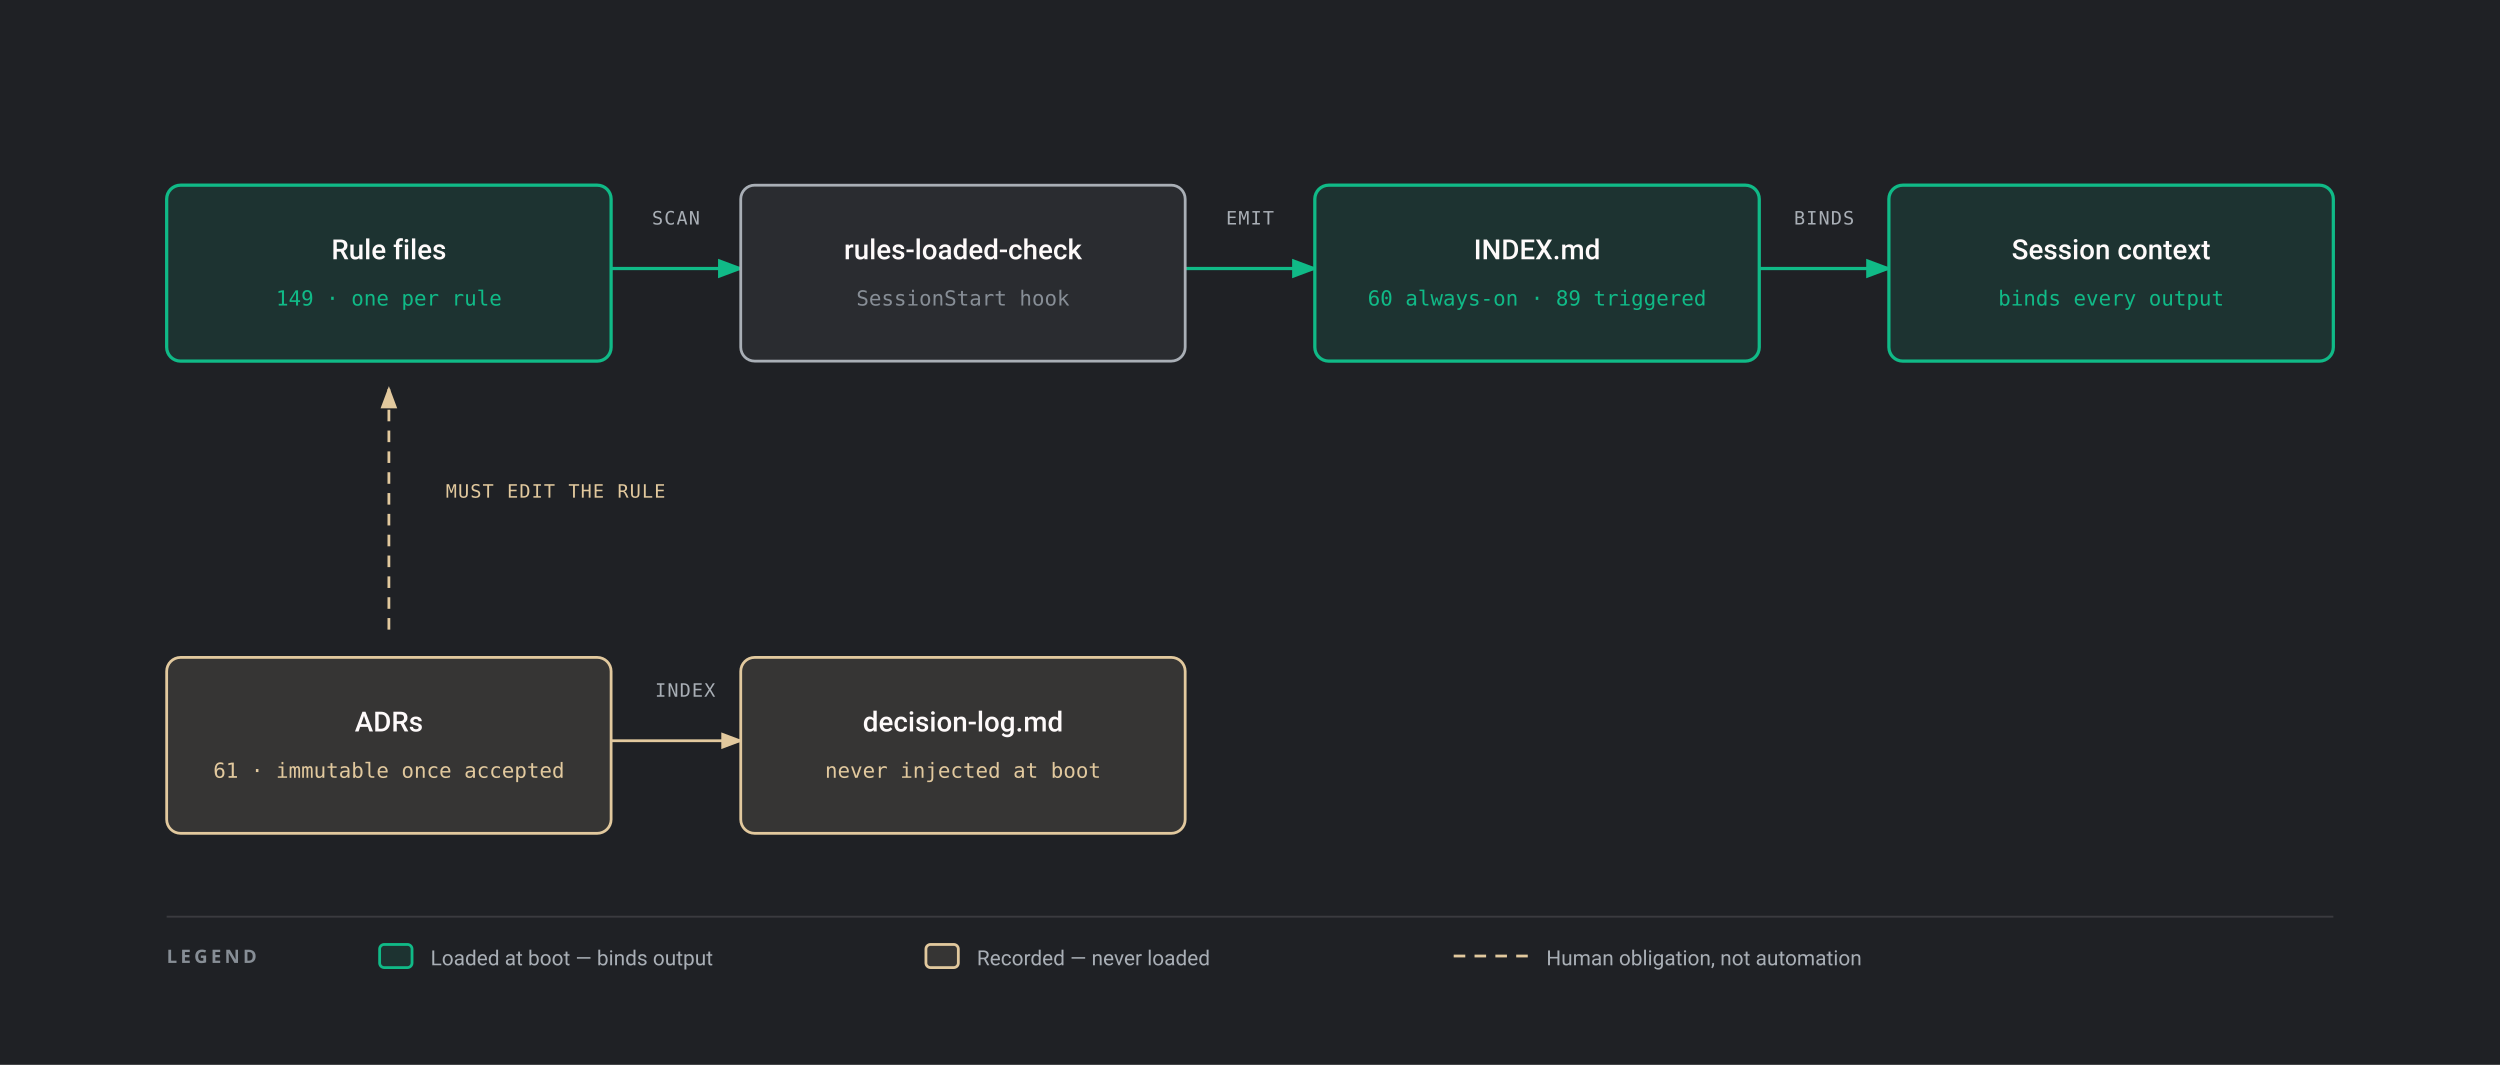
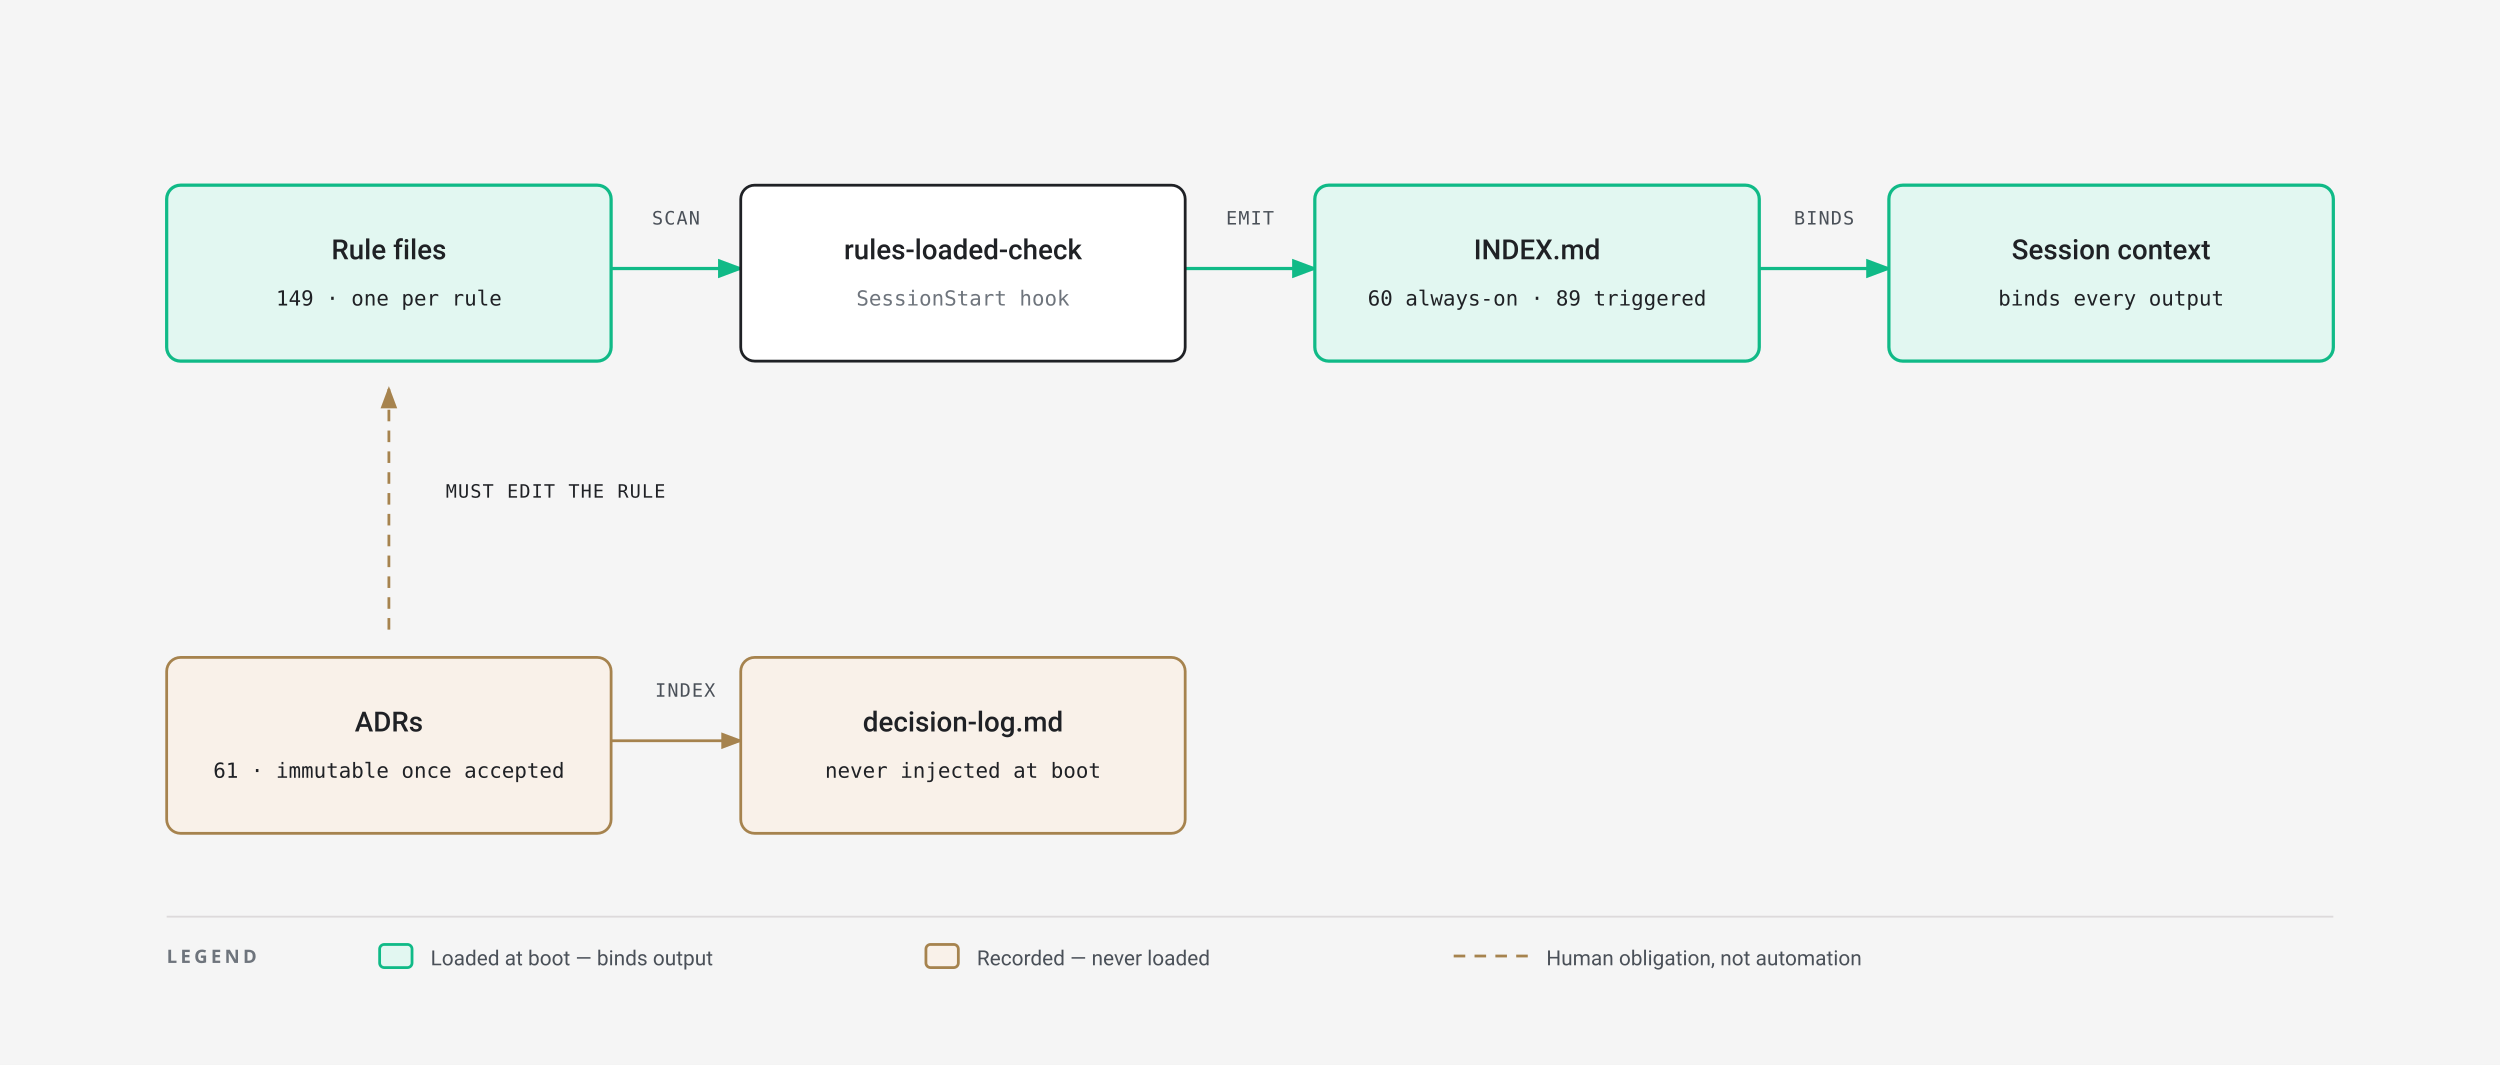
<svg xmlns="http://www.w3.org/2000/svg" viewBox="0 0 1080 460" role="img" aria-labelledby="gov-t gov-d">
  <defs>
    <marker id="a2" markerWidth="8" markerHeight="6" refX="7" refY="3" orient="auto">
      <polygon points="0 0, 8 3, 0 6" fill="#10BA87" />
    </marker>
    <marker id="n2" markerWidth="8" markerHeight="6" refX="7" refY="3" orient="auto">
-       <polygon points="0 0, 8 3, 0 6" fill="#A9AFB6" />
+       <polygon points="0 0, 8 3, 0 6" fill="#4A5058" />
    </marker>
    <marker id="s2" markerWidth="8" markerHeight="6" refX="7" refY="3" orient="auto">
-       <polygon points="0 0, 8 3, 0 6" fill="#E2C99E" />
+       <polygon points="0 0, 8 3, 0 6" fill="#A6834E" />
    </marker>
  </defs>
-   <rect width="100%" height="100%" fill="#1F2125" />
+   <rect width="100%" height="100%" fill="#F5F5F5" />
  <path d="M 264 116 L 320 116" stroke="#10BA87" stroke-width="1.4" fill="none" marker-end="url(#a2)" />
  <path d="M 512 116 L 568 116" stroke="#10BA87" stroke-width="1.4" fill="none" marker-end="url(#a2)" />
  <path d="M 760 116 L 816 116" stroke="#10BA87" stroke-width="1.4" fill="none" marker-end="url(#a2)" />
-   <path d="M 264 320 L 320 320" stroke="#E2C99E" stroke-width="1.2" fill="none" marker-end="url(#s2)" />
-   <path d="M 168 272 L 168 168" stroke="#E2C99E" stroke-width="1.2" stroke-dasharray="5,4" fill="none" marker-end="url(#s2)" />
-   <rect x="272" y="88" width="40" height="12" rx="2" fill="#1F2125" />
-   <text x="292" y="97" fill="#A9AFB6" font-size="8" font-family="'Roboto Mono',monospace" text-anchor="middle" letter-spacing=".06em">SCAN</text>
-   <rect x="516" y="88" width="48" height="12" rx="2" fill="#1F2125" />
-   <text x="540" y="97" fill="#A9AFB6" font-size="8" font-family="'Roboto Mono',monospace" text-anchor="middle" letter-spacing=".06em">EMIT</text>
-   <rect x="760" y="88" width="56" height="12" rx="2" fill="#1F2125" />
-   <text x="788" y="97" fill="#A9AFB6" font-size="8" font-family="'Roboto Mono',monospace" text-anchor="middle" letter-spacing=".06em">BINDS</text>
-   <rect x="272" y="292" width="48" height="12" rx="2" fill="#1F2125" />
-   <text x="296" y="301" fill="#A9AFB6" font-size="8" font-family="'Roboto Mono',monospace" text-anchor="middle" letter-spacing=".06em">INDEX</text>
-   <rect x="184" y="206" width="112" height="12" rx="2" fill="#1F2125" />
-   <text x="240" y="215" fill="#E2C99E" font-size="8" font-family="'Roboto Mono',monospace" text-anchor="middle" letter-spacing=".06em">MUST EDIT THE RULE</text>
-   <rect x="72" y="80" width="192" height="76" rx="6" fill="#1d3331" stroke="#10BA87" stroke-width="1.4" />
-   <text x="168" y="112" fill="#FEFAFA" font-size="12" font-weight="500" font-family="Roboto,sans-serif" text-anchor="middle">Rule files</text>
-   <text x="168" y="132" fill="#10BA87" font-size="9" font-family="'Roboto Mono',monospace" text-anchor="middle">149 · one per rule</text>
-   <rect x="320" y="80" width="192" height="76" rx="6" fill="#2a2c30" stroke="#A9AFB6" stroke-width="1.2" />
-   <text x="416" y="112" fill="#FEFAFA" font-size="12" font-weight="500" font-family="Roboto,sans-serif" text-anchor="middle">rules-loaded-check</text>
-   <text x="416" y="132" fill="#878E96" font-size="9" font-family="'Roboto Mono',monospace" text-anchor="middle">SessionStart hook</text>
-   <rect x="568" y="80" width="192" height="76" rx="6" fill="#1d3331" stroke="#10BA87" stroke-width="1.4" />
-   <text x="664" y="112" fill="#FEFAFA" font-size="12" font-weight="500" font-family="Roboto,sans-serif" text-anchor="middle">INDEX.md</text>
-   <text x="664" y="132" fill="#10BA87" font-size="9" font-family="'Roboto Mono',monospace" text-anchor="middle">60 always-on · 89 triggered</text>
-   <rect x="816" y="80" width="192" height="76" rx="6" fill="#1d3331" stroke="#10BA87" stroke-width="1.4" />
-   <text x="912" y="112" fill="#FEFAFA" font-size="12" font-weight="500" font-family="Roboto,sans-serif" text-anchor="middle">Session context</text>
-   <text x="912" y="132" fill="#10BA87" font-size="9" font-family="'Roboto Mono',monospace" text-anchor="middle">binds every output</text>
-   <rect x="72" y="284" width="192" height="76" rx="6" fill="#363534" stroke="#E2C99E" stroke-width="1.2" />
-   <text x="168" y="316" fill="#FEFAFA" font-size="12" font-weight="500" font-family="Roboto,sans-serif" text-anchor="middle">ADRs</text>
-   <text x="168" y="336" fill="#E2C99E" font-size="9" font-family="'Roboto Mono',monospace" text-anchor="middle">61 · immutable once accepted</text>
-   <rect x="320" y="284" width="192" height="76" rx="6" fill="#363534" stroke="#E2C99E" stroke-width="1.2" />
-   <text x="416" y="316" fill="#FEFAFA" font-size="12" font-weight="500" font-family="Roboto,sans-serif" text-anchor="middle">decision-log.md</text>
-   <text x="416" y="336" fill="#E2C99E" font-size="9" font-family="'Roboto Mono',monospace" text-anchor="middle">never injected at boot</text>
-   <line x1="72" y1="396" x2="1008" y2="396" stroke="#3a3b3f" stroke-width=".8" />
-   <text x="72" y="416" fill="#878E96" font-size="8" font-family="Montserrat,sans-serif" font-weight="600" letter-spacing=".18em">LEGEND</text>
-   <rect x="164" y="408" width="14" height="10" rx="2" fill="#1d3331" stroke="#10BA87" stroke-width="1.2" />
-   <text x="186" y="417" fill="#A9AFB6" font-size="9" font-family="Roboto,sans-serif">Loaded at boot — binds output</text>
-   <rect x="400" y="408" width="14" height="10" rx="2" fill="#363534" stroke="#E2C99E" stroke-width="1.2" />
-   <text x="422" y="417" fill="#A9AFB6" font-size="9" font-family="Roboto,sans-serif">Recorded — never loaded</text>
-   <line x1="628" y1="413" x2="660" y2="413" stroke="#E2C99E" stroke-width="1.2" stroke-dasharray="5,4" />
-   <text x="668" y="417" fill="#A9AFB6" font-size="9" font-family="Roboto,sans-serif">Human obligation, not automation</text>
+   <path d="M 264 320 L 320 320" stroke="#A6834E" stroke-width="1.2" fill="none" marker-end="url(#s2)" />
+   <path d="M 168 272 L 168 168" stroke="#A6834E" stroke-width="1.2" stroke-dasharray="5,4" fill="none" marker-end="url(#s2)" />
+   <rect x="272" y="88" width="40" height="12" rx="2" fill="#F5F5F5" />
+   <text x="292" y="97" fill="#4A5058" font-size="8" font-family="'Roboto Mono',monospace" text-anchor="middle" letter-spacing=".06em">SCAN</text>
+   <rect x="516" y="88" width="48" height="12" rx="2" fill="#F5F5F5" />
+   <text x="540" y="97" fill="#4A5058" font-size="8" font-family="'Roboto Mono',monospace" text-anchor="middle" letter-spacing=".06em">EMIT</text>
+   <rect x="760" y="88" width="56" height="12" rx="2" fill="#F5F5F5" />
+   <text x="788" y="97" fill="#4A5058" font-size="8" font-family="'Roboto Mono',monospace" text-anchor="middle" letter-spacing=".06em">BINDS</text>
+   <rect x="272" y="292" width="48" height="12" rx="2" fill="#F5F5F5" />
+   <text x="296" y="301" fill="#4A5058" font-size="8" font-family="'Roboto Mono',monospace" text-anchor="middle" letter-spacing=".06em">INDEX</text>
+   <rect x="184" y="206" width="112" height="12" rx="2" fill="#F5F5F5" />
+   <text x="240" y="215" fill="#1F2125" font-size="8" font-family="'Roboto Mono',monospace" text-anchor="middle" letter-spacing=".06em">MUST EDIT THE RULE</text>
+   <rect x="72" y="80" width="192" height="76" rx="6" fill="#e2f7f1" stroke="#10BA87" stroke-width="1.4" />
+   <text x="168" y="112" fill="#1F2125" font-size="12" font-weight="500" font-family="Roboto,sans-serif" text-anchor="middle">Rule files</text>
+   <text x="168" y="132" fill="#1F2125" font-size="9" font-family="'Roboto Mono',monospace" text-anchor="middle">149 · one per rule</text>
+   <rect x="320" y="80" width="192" height="76" rx="6" fill="#ffffff" stroke="#1F2125" stroke-width="1.2" />
+   <text x="416" y="112" fill="#1F2125" font-size="12" font-weight="500" font-family="Roboto,sans-serif" text-anchor="middle">rules-loaded-check</text>
+   <text x="416" y="132" fill="#6E747C" font-size="9" font-family="'Roboto Mono',monospace" text-anchor="middle">SessionStart hook</text>
+   <rect x="568" y="80" width="192" height="76" rx="6" fill="#e2f7f1" stroke="#10BA87" stroke-width="1.4" />
+   <text x="664" y="112" fill="#1F2125" font-size="12" font-weight="500" font-family="Roboto,sans-serif" text-anchor="middle">INDEX.md</text>
+   <text x="664" y="132" fill="#1F2125" font-size="9" font-family="'Roboto Mono',monospace" text-anchor="middle">60 always-on · 89 triggered</text>
+   <rect x="816" y="80" width="192" height="76" rx="6" fill="#e2f7f1" stroke="#10BA87" stroke-width="1.4" />
+   <text x="912" y="112" fill="#1F2125" font-size="12" font-weight="500" font-family="Roboto,sans-serif" text-anchor="middle">Session context</text>
+   <text x="912" y="132" fill="#1F2125" font-size="9" font-family="'Roboto Mono',monospace" text-anchor="middle">binds every output</text>
+   <rect x="72" y="284" width="192" height="76" rx="6" fill="#f9f1e9" stroke="#A6834E" stroke-width="1.2" />
+   <text x="168" y="316" fill="#1F2125" font-size="12" font-weight="500" font-family="Roboto,sans-serif" text-anchor="middle">ADRs</text>
+   <text x="168" y="336" fill="#1F2125" font-size="9" font-family="'Roboto Mono',monospace" text-anchor="middle">61 · immutable once accepted</text>
+   <rect x="320" y="284" width="192" height="76" rx="6" fill="#f9f1e9" stroke="#A6834E" stroke-width="1.2" />
+   <text x="416" y="316" fill="#1F2125" font-size="12" font-weight="500" font-family="Roboto,sans-serif" text-anchor="middle">decision-log.md</text>
+   <text x="416" y="336" fill="#1F2125" font-size="9" font-family="'Roboto Mono',monospace" text-anchor="middle">never injected at boot</text>
+   <line x1="72" y1="396" x2="1008" y2="396" stroke="#dddadb" stroke-width=".8" />
+   <text x="72" y="416" fill="#6E747C" font-size="8" font-family="Montserrat,sans-serif" font-weight="600" letter-spacing=".18em">LEGEND</text>
+   <rect x="164" y="408" width="14" height="10" rx="2" fill="#e2f7f1" stroke="#10BA87" stroke-width="1.2" />
+   <text x="186" y="417" fill="#4A5058" font-size="9" font-family="Roboto,sans-serif">Loaded at boot — binds output</text>
+   <rect x="400" y="408" width="14" height="10" rx="2" fill="#f9f1e9" stroke="#A6834E" stroke-width="1.2" />
+   <text x="422" y="417" fill="#4A5058" font-size="9" font-family="Roboto,sans-serif">Recorded — never loaded</text>
+   <line x1="628" y1="413" x2="660" y2="413" stroke="#A6834E" stroke-width="1.2" stroke-dasharray="5,4" />
+   <text x="668" y="417" fill="#4A5058" font-size="9" font-family="Roboto,sans-serif">Human obligation, not automation</text>
</svg>
